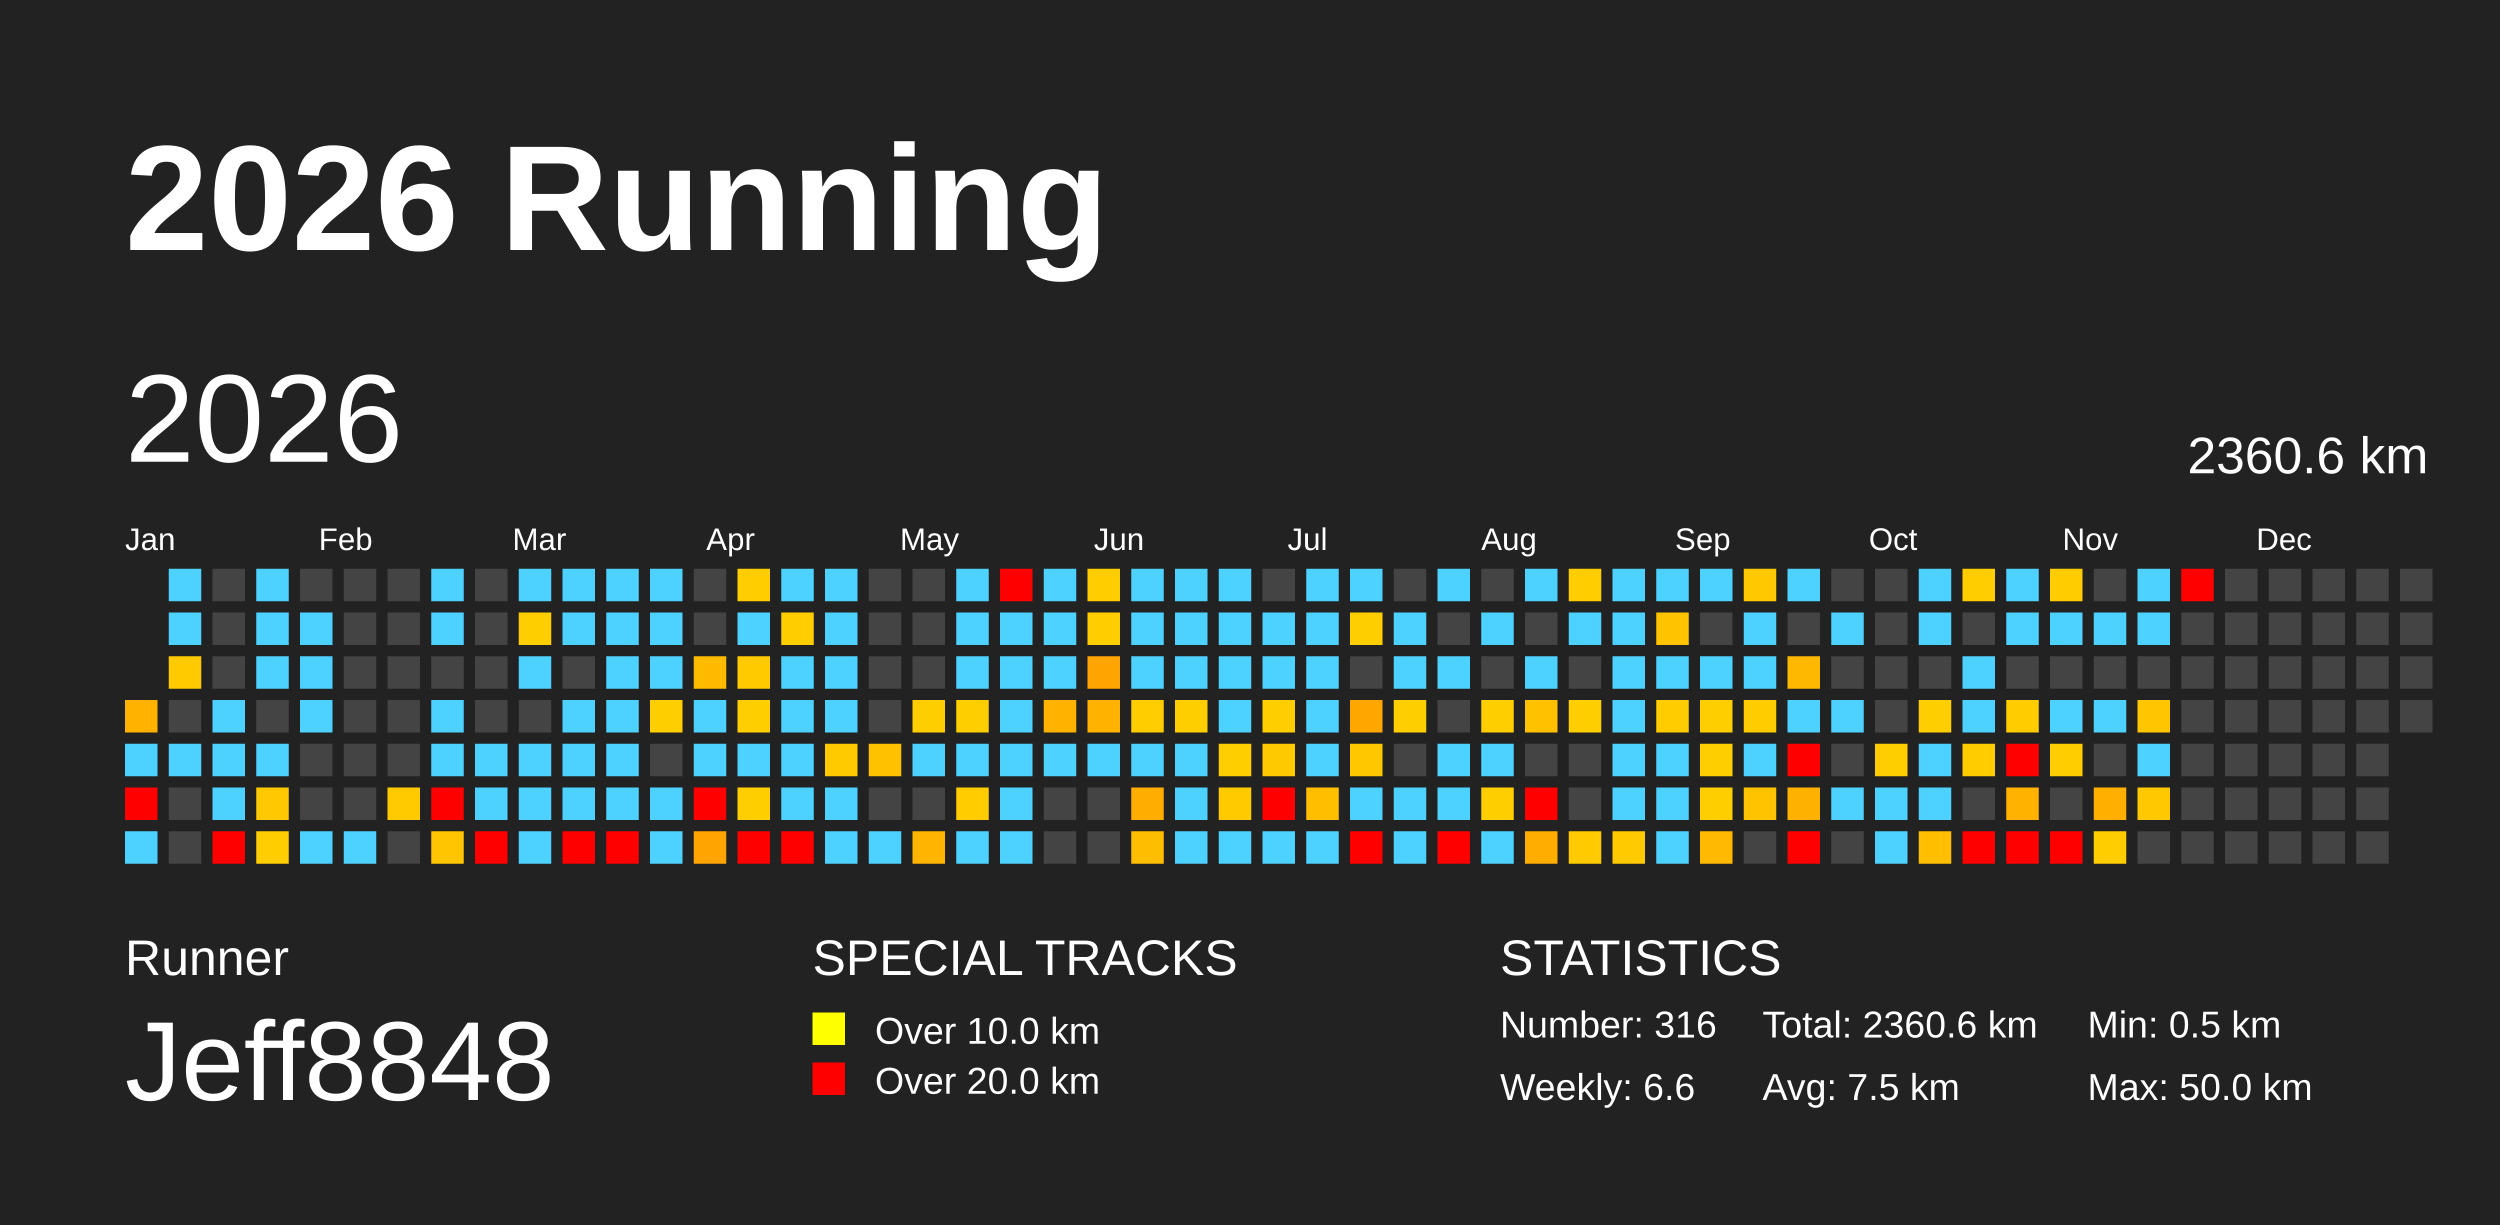
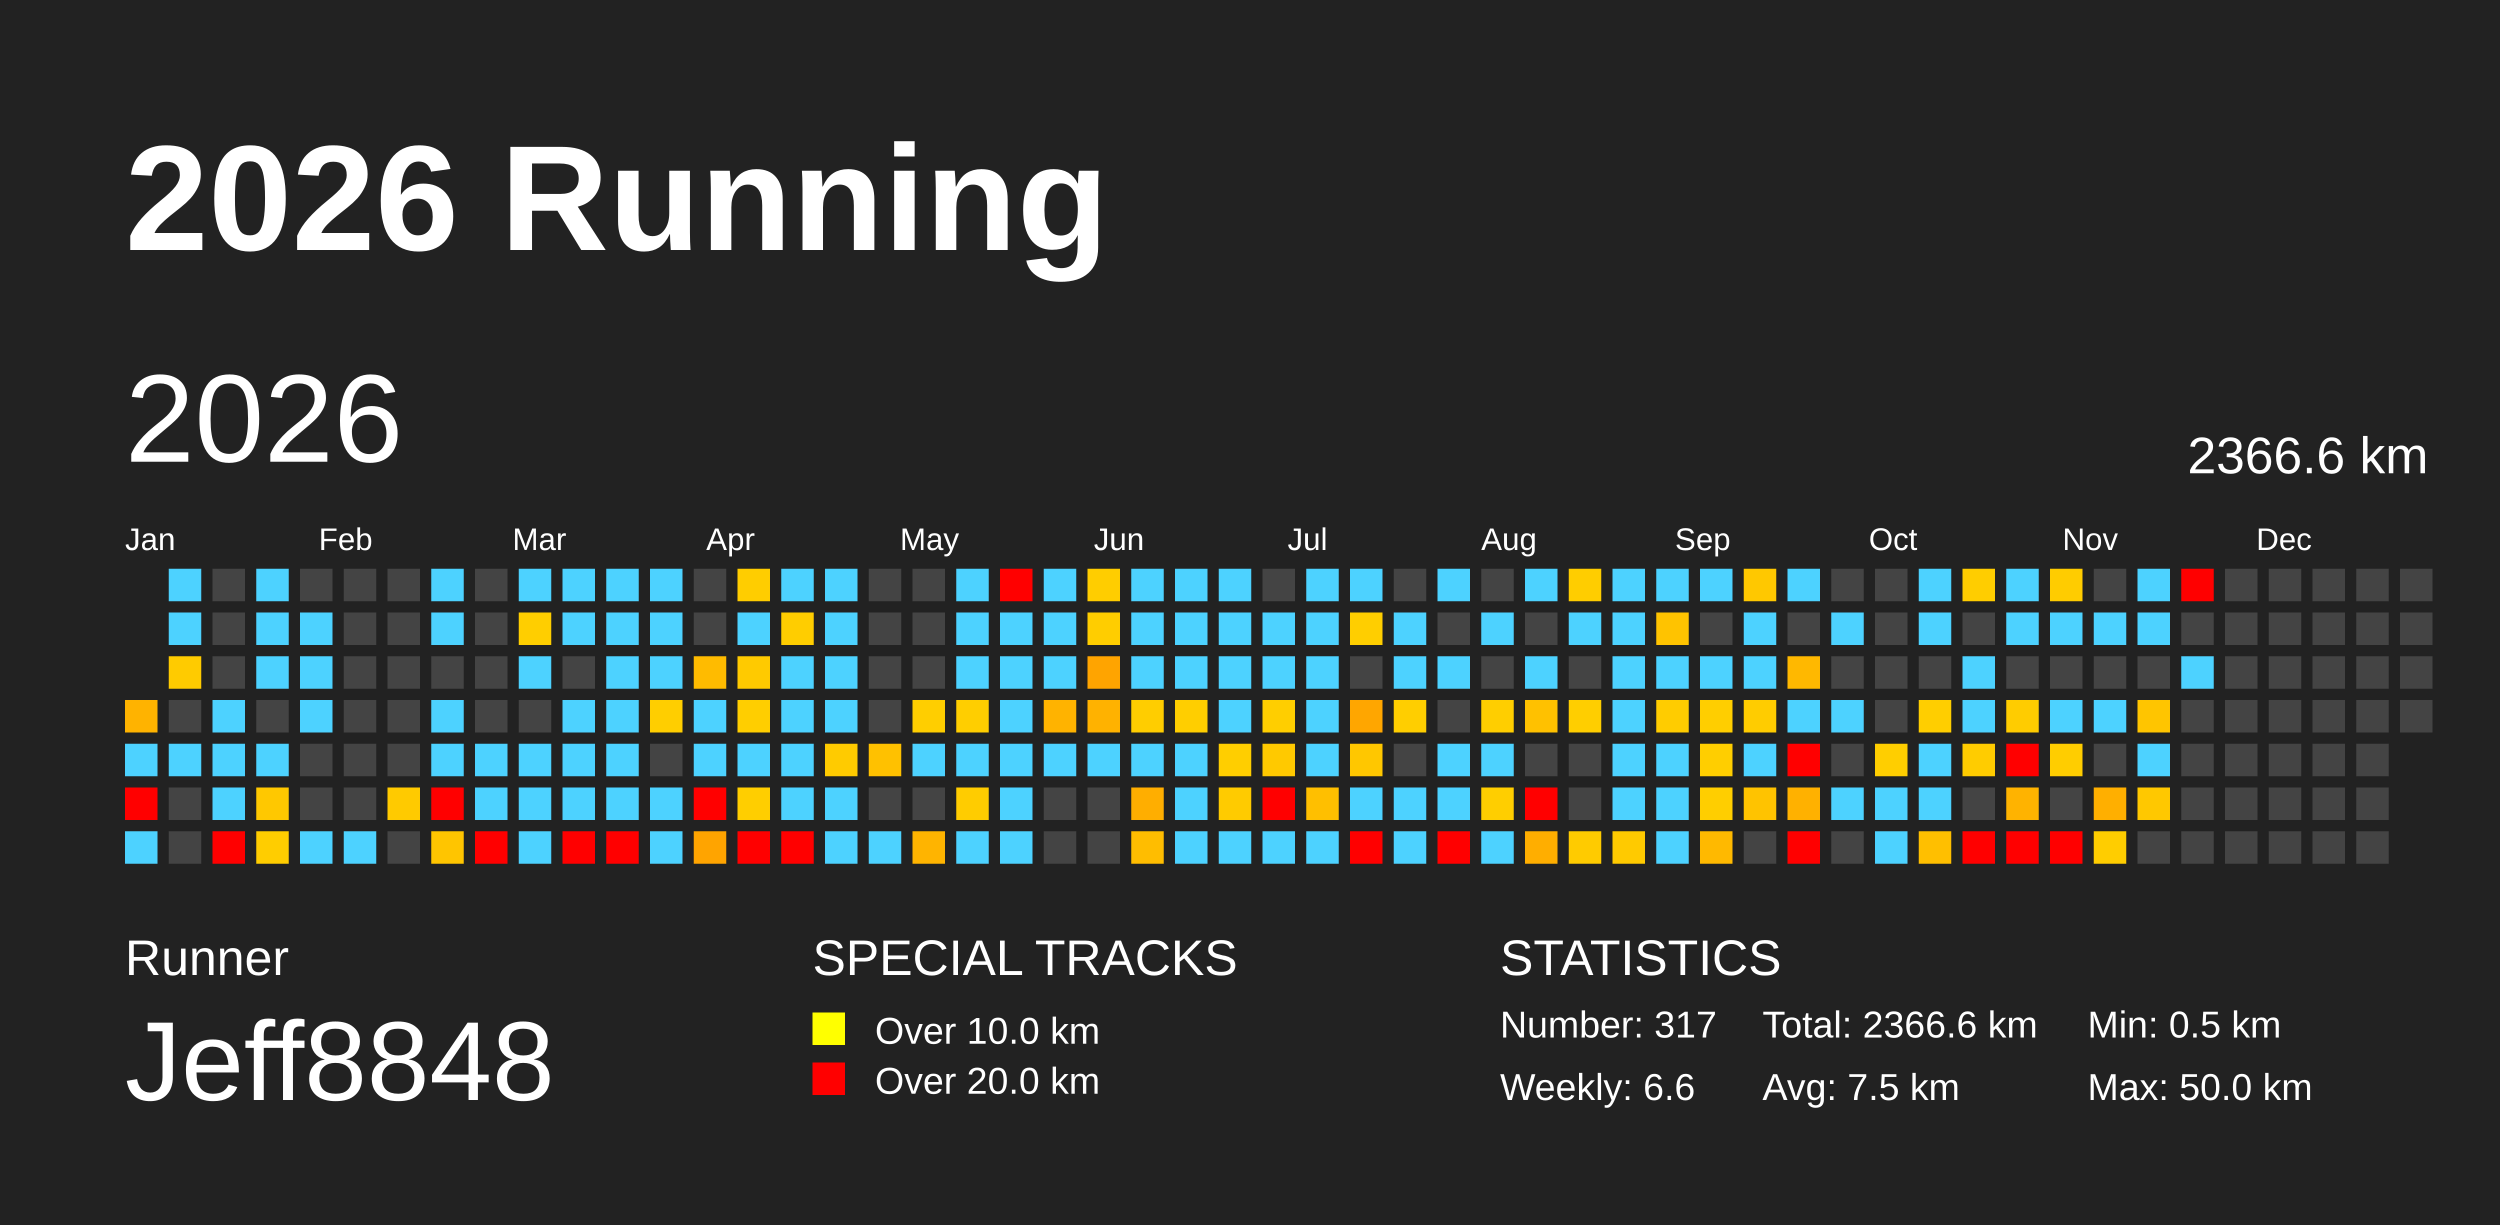
<svg xmlns="http://www.w3.org/2000/svg" baseProfile="full" height="98mm" version="1.1" viewBox="0,0,200,98" width="200mm">
  <defs />
  <rect fill="#222222" height="98" width="200" x="0" y="0" />
  <text fill="#FFFFFF" style="font-size:12px; font-family:Arial; font-weight:bold;" x="10" y="20">2026 Running</text>
  <text fill="#FFFFFF" style="font-size:4px; font-family:Arial" x="10" y="78">Runner</text>
  <text fill="#FFFFFF" style="font-size:9px; font-family:Arial" x="10" y="88">Jeff8848</text>
  <text fill="#FFFFFF" style="font-size:4px; font-family:Arial" x="65" y="78">SPECIAL TRACKS</text>
  <rect fill="yellow" height="2.6" width="2.6" x="65" y="81" />
  <text fill="#FFFFFF" style="font-size:3px; font-family:Arial" x="70" y="83.5">Over 10.0 km</text>
  <rect fill="red" height="2.6" width="2.6" x="65" y="85" />
  <text fill="#FFFFFF" style="font-size:3px; font-family:Arial" x="70" y="87.5">Over 20.0 km</text>
  <text fill="#FFFFFF" style="font-size:4px; font-family:Arial" x="120" y="78">STATISTICS</text>
-   <text fill="#FFFFFF" style="font-size:3px; font-family:Arial" x="120" y="83">Number: 316</text>
+   <text fill="#FFFFFF" style="font-size:3px; font-family:Arial" x="120" y="83">Number: 317</text>
  <text fill="#FFFFFF" style="font-size:3px; font-family:Arial" x="120" y="88">Weekly: 6.6</text>
-   <text fill="#FFFFFF" style="font-size:3px; font-family:Arial" x="141" y="83">Total: 2360.6 km</text>
+   <text fill="#FFFFFF" style="font-size:3px; font-family:Arial" x="141" y="83">Total: 2366.6 km</text>
  <text fill="#FFFFFF" style="font-size:3px; font-family:Arial" x="141" y="88">Avg: 7.5 km</text>
  <text fill="#FFFFFF" style="font-size:3px; font-family:Arial" x="167" y="83">Min: 0.5 km</text>
  <text fill="#FFFFFF" style="font-size:3px; font-family:Arial" x="167" y="88">Max: 50.0 km</text>
  <text dominant-baseline="hanging" fill="#FFFFFF" style="font-size:10.0px; font-family:Arial;" x="10" y="30">2026</text>
-   <text dominant-baseline="hanging" fill="#FFFFFF" style="font-size:4.125px; font-family:Arial;" x="175" y="35">2360.6 km</text>
+   <text dominant-baseline="hanging" fill="#FFFFFF" style="font-size:4.125px; font-family:Arial;" x="175" y="35">2366.6 km</text>
  <text fill="#FFFFFF" style="font-size:2.5px; font-family:Arial" x="10.0" y="44">Jan</text>
  <text fill="#FFFFFF" style="font-size:2.5px; font-family:Arial" x="25.5" y="44">Feb</text>
  <text fill="#FFFFFF" style="font-size:2.5px; font-family:Arial" x="41.0" y="44">Mar</text>
  <text fill="#FFFFFF" style="font-size:2.5px; font-family:Arial" x="56.5" y="44">Apr</text>
  <text fill="#FFFFFF" style="font-size:2.5px; font-family:Arial" x="72.0" y="44">May</text>
  <text fill="#FFFFFF" style="font-size:2.5px; font-family:Arial" x="87.5" y="44">Jun</text>
  <text fill="#FFFFFF" style="font-size:2.5px; font-family:Arial" x="103.0" y="44">Jul</text>
  <text fill="#FFFFFF" style="font-size:2.5px; font-family:Arial" x="118.5" y="44">Aug</text>
  <text fill="#FFFFFF" style="font-size:2.5px; font-family:Arial" x="134.0" y="44">Sep</text>
  <text fill="#FFFFFF" style="font-size:2.5px; font-family:Arial" x="149.5" y="44">Oct</text>
  <text fill="#FFFFFF" style="font-size:2.5px; font-family:Arial" x="165.0" y="44">Nov</text>
  <text fill="#FFFFFF" style="font-size:2.5px; font-family:Arial" x="180.5" y="44">Dec</text>
  <rect fill="#ffb300" height="2.6" width="2.6" x="10.0" y="56.0" />
  <rect fill="#4dd2ff" height="2.6" width="2.6" x="10.0" y="59.5" />
  <rect fill="red" height="2.6" width="2.6" x="10.0" y="63.0" />
  <rect fill="#4dd2ff" height="2.6" width="2.6" x="10.0" y="66.5" />
  <rect fill="#4dd2ff" height="2.6" width="2.6" x="13.5" y="45.5" />
  <rect fill="#4dd2ff" height="2.6" width="2.6" x="13.5" y="49.0" />
  <rect fill="#ffcb00" height="2.6" width="2.6" x="13.5" y="52.5" />
  <rect fill="#444444" height="2.6" width="2.6" x="13.5" y="56.0" />
  <rect fill="#4dd2ff" height="2.6" width="2.6" x="13.5" y="59.5" />
  <rect fill="#444444" height="2.6" width="2.6" x="13.5" y="63.0" />
  <rect fill="#444444" height="2.6" width="2.6" x="13.5" y="66.5" />
  <rect fill="#444444" height="2.6" width="2.6" x="17.0" y="45.5" />
  <rect fill="#444444" height="2.6" width="2.6" x="17.0" y="49.0" />
  <rect fill="#444444" height="2.6" width="2.6" x="17.0" y="52.5" />
  <rect fill="#4dd2ff" height="2.6" width="2.6" x="17.0" y="56.0" />
  <rect fill="#4dd2ff" height="2.6" width="2.6" x="17.0" y="59.5" />
  <rect fill="#4dd2ff" height="2.6" width="2.6" x="17.0" y="63.0" />
  <rect fill="red" height="2.6" width="2.6" x="17.0" y="66.5" />
  <rect fill="#4dd2ff" height="2.6" width="2.6" x="20.5" y="45.5" />
  <rect fill="#4dd2ff" height="2.6" width="2.6" x="20.5" y="49.0" />
  <rect fill="#4dd2ff" height="2.6" width="2.6" x="20.5" y="52.5" />
  <rect fill="#444444" height="2.6" width="2.6" x="20.5" y="56.0" />
  <rect fill="#4dd2ff" height="2.6" width="2.6" x="20.5" y="59.5" />
  <rect fill="#ffc800" height="2.6" width="2.6" x="20.5" y="63.0" />
  <rect fill="#ffcd00" height="2.6" width="2.6" x="20.5" y="66.5" />
  <rect fill="#444444" height="2.6" width="2.6" x="24.0" y="45.5" />
  <rect fill="#4dd2ff" height="2.6" width="2.6" x="24.0" y="49.0" />
  <rect fill="#4dd2ff" height="2.6" width="2.6" x="24.0" y="52.5" />
  <rect fill="#4dd2ff" height="2.6" width="2.6" x="24.0" y="56.0" />
  <rect fill="#444444" height="2.6" width="2.6" x="24.0" y="59.5" />
  <rect fill="#444444" height="2.6" width="2.6" x="24.0" y="63.0" />
  <rect fill="#4dd2ff" height="2.6" width="2.6" x="24.0" y="66.5" />
  <rect fill="#444444" height="2.6" width="2.6" x="27.5" y="45.5" />
  <rect fill="#444444" height="2.6" width="2.6" x="27.5" y="49.0" />
  <rect fill="#444444" height="2.6" width="2.6" x="27.5" y="52.5" />
  <rect fill="#444444" height="2.6" width="2.6" x="27.5" y="56.0" />
  <rect fill="#444444" height="2.6" width="2.6" x="27.5" y="59.5" />
  <rect fill="#444444" height="2.6" width="2.6" x="27.5" y="63.0" />
  <rect fill="#4dd2ff" height="2.6" width="2.6" x="27.5" y="66.5" />
  <rect fill="#444444" height="2.6" width="2.6" x="31.0" y="45.5" />
  <rect fill="#444444" height="2.6" width="2.6" x="31.0" y="49.0" />
  <rect fill="#444444" height="2.6" width="2.6" x="31.0" y="52.5" />
  <rect fill="#444444" height="2.6" width="2.6" x="31.0" y="56.0" />
  <rect fill="#444444" height="2.6" width="2.6" x="31.0" y="59.5" />
  <rect fill="#ffca00" height="2.6" width="2.6" x="31.0" y="63.0" />
  <rect fill="#444444" height="2.6" width="2.6" x="31.0" y="66.5" />
  <rect fill="#4dd2ff" height="2.6" width="2.6" x="34.5" y="45.5" />
  <rect fill="#4dd2ff" height="2.6" width="2.6" x="34.5" y="49.0" />
  <rect fill="#444444" height="2.6" width="2.6" x="34.5" y="52.5" />
  <rect fill="#4dd2ff" height="2.6" width="2.6" x="34.5" y="56.0" />
  <rect fill="#4dd2ff" height="2.6" width="2.6" x="34.5" y="59.5" />
  <rect fill="red" height="2.6" width="2.6" x="34.5" y="63.0" />
  <rect fill="#ffc500" height="2.6" width="2.6" x="34.5" y="66.5" />
  <rect fill="#444444" height="2.6" width="2.6" x="38.0" y="45.5" />
  <rect fill="#444444" height="2.6" width="2.6" x="38.0" y="49.0" />
  <rect fill="#444444" height="2.6" width="2.6" x="38.0" y="52.5" />
  <rect fill="#444444" height="2.6" width="2.6" x="38.0" y="56.0" />
  <rect fill="#4dd2ff" height="2.6" width="2.6" x="38.0" y="59.5" />
  <rect fill="#4dd2ff" height="2.6" width="2.6" x="38.0" y="63.0" />
  <rect fill="red" height="2.6" width="2.6" x="38.0" y="66.5" />
  <rect fill="#4dd2ff" height="2.6" width="2.6" x="41.5" y="45.5" />
  <rect fill="#ffce00" height="2.6" width="2.6" x="41.5" y="49.0" />
  <rect fill="#4dd2ff" height="2.6" width="2.6" x="41.5" y="52.5" />
  <rect fill="#444444" height="2.6" width="2.6" x="41.5" y="56.0" />
  <rect fill="#4dd2ff" height="2.6" width="2.6" x="41.5" y="59.5" />
  <rect fill="#4dd2ff" height="2.6" width="2.6" x="41.5" y="63.0" />
  <rect fill="#4dd2ff" height="2.6" width="2.6" x="41.5" y="66.5" />
  <rect fill="#4dd2ff" height="2.6" width="2.6" x="45.0" y="45.5" />
  <rect fill="#4dd2ff" height="2.6" width="2.6" x="45.0" y="49.0" />
  <rect fill="#444444" height="2.6" width="2.6" x="45.0" y="52.5" />
  <rect fill="#4dd2ff" height="2.6" width="2.6" x="45.0" y="56.0" />
  <rect fill="#4dd2ff" height="2.6" width="2.6" x="45.0" y="59.5" />
  <rect fill="#4dd2ff" height="2.6" width="2.6" x="45.0" y="63.0" />
  <rect fill="red" height="2.6" width="2.6" x="45.0" y="66.5" />
  <rect fill="#4dd2ff" height="2.6" width="2.6" x="48.5" y="45.5" />
  <rect fill="#4dd2ff" height="2.6" width="2.6" x="48.5" y="49.0" />
  <rect fill="#4dd2ff" height="2.6" width="2.6" x="48.5" y="52.5" />
  <rect fill="#4dd2ff" height="2.6" width="2.6" x="48.5" y="56.0" />
  <rect fill="#4dd2ff" height="2.6" width="2.6" x="48.5" y="59.5" />
  <rect fill="#4dd2ff" height="2.6" width="2.6" x="48.5" y="63.0" />
  <rect fill="red" height="2.6" width="2.6" x="48.5" y="66.5" />
  <rect fill="#4dd2ff" height="2.6" width="2.6" x="52.0" y="45.5" />
  <rect fill="#4dd2ff" height="2.6" width="2.6" x="52.0" y="49.0" />
  <rect fill="#4dd2ff" height="2.6" width="2.6" x="52.0" y="52.5" />
  <rect fill="#ffce00" height="2.6" width="2.6" x="52.0" y="56.0" />
  <rect fill="#444444" height="2.6" width="2.6" x="52.0" y="59.5" />
  <rect fill="#4dd2ff" height="2.6" width="2.6" x="52.0" y="63.0" />
  <rect fill="#4dd2ff" height="2.6" width="2.6" x="52.0" y="66.5" />
  <rect fill="#444444" height="2.6" width="2.6" x="55.5" y="45.5" />
  <rect fill="#444444" height="2.6" width="2.6" x="55.5" y="49.0" />
  <rect fill="#ffbb00" height="2.6" width="2.6" x="55.5" y="52.5" />
  <rect fill="#4dd2ff" height="2.6" width="2.6" x="55.5" y="56.0" />
  <rect fill="#4dd2ff" height="2.6" width="2.6" x="55.5" y="59.5" />
  <rect fill="red" height="2.6" width="2.6" x="55.5" y="63.0" />
  <rect fill="#ffa400" height="2.6" width="2.6" x="55.5" y="66.5" />
  <rect fill="#ffcd00" height="2.6" width="2.6" x="59.0" y="45.5" />
  <rect fill="#4dd2ff" height="2.6" width="2.6" x="59.0" y="49.0" />
  <rect fill="#ffca00" height="2.6" width="2.6" x="59.0" y="52.5" />
  <rect fill="#ffce00" height="2.6" width="2.6" x="59.0" y="56.0" />
  <rect fill="#4dd2ff" height="2.6" width="2.6" x="59.0" y="59.5" />
  <rect fill="#ffce00" height="2.6" width="2.6" x="59.0" y="63.0" />
  <rect fill="red" height="2.6" width="2.6" x="59.0" y="66.5" />
  <rect fill="#4dd2ff" height="2.6" width="2.6" x="62.5" y="45.5" />
  <rect fill="#ffcd00" height="2.6" width="2.6" x="62.5" y="49.0" />
  <rect fill="#4dd2ff" height="2.6" width="2.6" x="62.5" y="52.5" />
  <rect fill="#4dd2ff" height="2.6" width="2.6" x="62.5" y="56.0" />
  <rect fill="#4dd2ff" height="2.6" width="2.6" x="62.5" y="59.5" />
  <rect fill="#4dd2ff" height="2.6" width="2.6" x="62.5" y="63.0" />
  <rect fill="red" height="2.6" width="2.6" x="62.5" y="66.5" />
  <rect fill="#4dd2ff" height="2.6" width="2.6" x="66.0" y="45.5" />
  <rect fill="#4dd2ff" height="2.6" width="2.6" x="66.0" y="49.0" />
  <rect fill="#4dd2ff" height="2.6" width="2.6" x="66.0" y="52.5" />
  <rect fill="#4dd2ff" height="2.6" width="2.6" x="66.0" y="56.0" />
  <rect fill="#ffcb00" height="2.6" width="2.6" x="66.0" y="59.5" />
  <rect fill="#4dd2ff" height="2.6" width="2.6" x="66.0" y="63.0" />
  <rect fill="#4dd2ff" height="2.6" width="2.6" x="66.0" y="66.5" />
  <rect fill="#444444" height="2.6" width="2.6" x="69.5" y="45.5" />
  <rect fill="#444444" height="2.6" width="2.6" x="69.5" y="49.0" />
  <rect fill="#444444" height="2.6" width="2.6" x="69.5" y="52.5" />
  <rect fill="#444444" height="2.6" width="2.6" x="69.5" y="56.0" />
  <rect fill="#ffc100" height="2.6" width="2.6" x="69.5" y="59.5" />
  <rect fill="#444444" height="2.6" width="2.6" x="69.5" y="63.0" />
  <rect fill="#4dd2ff" height="2.6" width="2.6" x="69.5" y="66.5" />
  <rect fill="#444444" height="2.6" width="2.6" x="73.0" y="45.5" />
  <rect fill="#444444" height="2.6" width="2.6" x="73.0" y="49.0" />
  <rect fill="#444444" height="2.6" width="2.6" x="73.0" y="52.5" />
  <rect fill="#ffce00" height="2.6" width="2.6" x="73.0" y="56.0" />
  <rect fill="#4dd2ff" height="2.6" width="2.6" x="73.0" y="59.5" />
  <rect fill="#444444" height="2.6" width="2.6" x="73.0" y="63.0" />
  <rect fill="#ffb400" height="2.6" width="2.6" x="73.0" y="66.5" />
  <rect fill="#4dd2ff" height="2.6" width="2.6" x="76.5" y="45.5" />
  <rect fill="#4dd2ff" height="2.6" width="2.6" x="76.5" y="49.0" />
  <rect fill="#4dd2ff" height="2.6" width="2.6" x="76.5" y="52.5" />
  <rect fill="#ffce00" height="2.6" width="2.6" x="76.5" y="56.0" />
  <rect fill="#4dd2ff" height="2.6" width="2.6" x="76.5" y="59.5" />
  <rect fill="#ffcc00" height="2.6" width="2.6" x="76.5" y="63.0" />
  <rect fill="#4dd2ff" height="2.6" width="2.6" x="76.5" y="66.5" />
  <rect fill="red" height="2.6" width="2.6" x="80.0" y="45.5" />
  <rect fill="#4dd2ff" height="2.6" width="2.6" x="80.0" y="49.0" />
  <rect fill="#4dd2ff" height="2.6" width="2.6" x="80.0" y="52.5" />
  <rect fill="#4dd2ff" height="2.6" width="2.6" x="80.0" y="56.0" />
  <rect fill="#4dd2ff" height="2.6" width="2.6" x="80.0" y="59.5" />
  <rect fill="#4dd2ff" height="2.6" width="2.6" x="80.0" y="63.0" />
  <rect fill="#4dd2ff" height="2.6" width="2.6" x="80.0" y="66.5" />
  <rect fill="#4dd2ff" height="2.6" width="2.6" x="83.5" y="45.5" />
  <rect fill="#4dd2ff" height="2.6" width="2.6" x="83.5" y="49.0" />
  <rect fill="#4dd2ff" height="2.6" width="2.6" x="83.5" y="52.5" />
  <rect fill="#ffb300" height="2.6" width="2.6" x="83.5" y="56.0" />
  <rect fill="#4dd2ff" height="2.6" width="2.6" x="83.5" y="59.5" />
  <rect fill="#444444" height="2.6" width="2.6" x="83.5" y="63.0" />
  <rect fill="#444444" height="2.6" width="2.6" x="83.5" y="66.5" />
  <rect fill="#ffcd00" height="2.6" width="2.6" x="87.0" y="45.5" />
  <rect fill="#ffcd00" height="2.6" width="2.6" x="87.0" y="49.0" />
  <rect fill="#ffa400" height="2.6" width="2.6" x="87.0" y="52.5" />
  <rect fill="#ffb200" height="2.6" width="2.6" x="87.0" y="56.0" />
  <rect fill="#4dd2ff" height="2.6" width="2.6" x="87.0" y="59.5" />
  <rect fill="#444444" height="2.6" width="2.6" x="87.0" y="63.0" />
  <rect fill="#444444" height="2.6" width="2.6" x="87.0" y="66.5" />
  <rect fill="#4dd2ff" height="2.6" width="2.6" x="90.5" y="45.5" />
  <rect fill="#4dd2ff" height="2.6" width="2.6" x="90.5" y="49.0" />
  <rect fill="#4dd2ff" height="2.6" width="2.6" x="90.5" y="52.5" />
  <rect fill="#ffcd00" height="2.6" width="2.6" x="90.5" y="56.0" />
  <rect fill="#4dd2ff" height="2.6" width="2.6" x="90.5" y="59.5" />
  <rect fill="#ffae00" height="2.6" width="2.6" x="90.5" y="63.0" />
  <rect fill="#ffbd00" height="2.6" width="2.6" x="90.5" y="66.5" />
  <rect fill="#4dd2ff" height="2.6" width="2.6" x="94.0" y="45.5" />
  <rect fill="#4dd2ff" height="2.6" width="2.6" x="94.0" y="49.0" />
  <rect fill="#4dd2ff" height="2.6" width="2.6" x="94.0" y="52.5" />
  <rect fill="#ffce00" height="2.6" width="2.6" x="94.0" y="56.0" />
  <rect fill="#4dd2ff" height="2.6" width="2.6" x="94.0" y="59.5" />
  <rect fill="#4dd2ff" height="2.6" width="2.6" x="94.0" y="63.0" />
  <rect fill="#4dd2ff" height="2.6" width="2.6" x="94.0" y="66.5" />
  <rect fill="#4dd2ff" height="2.6" width="2.6" x="97.5" y="45.5" />
  <rect fill="#4dd2ff" height="2.6" width="2.6" x="97.5" y="49.0" />
  <rect fill="#4dd2ff" height="2.6" width="2.6" x="97.5" y="52.5" />
  <rect fill="#4dd2ff" height="2.6" width="2.6" x="97.5" y="56.0" />
  <rect fill="#ffce00" height="2.6" width="2.6" x="97.5" y="59.5" />
  <rect fill="#ffcb00" height="2.6" width="2.6" x="97.5" y="63.0" />
  <rect fill="#4dd2ff" height="2.6" width="2.6" x="97.5" y="66.5" />
  <rect fill="#444444" height="2.6" width="2.6" x="101.0" y="45.5" />
  <rect fill="#4dd2ff" height="2.6" width="2.6" x="101.0" y="49.0" />
  <rect fill="#4dd2ff" height="2.6" width="2.6" x="101.0" y="52.5" />
  <rect fill="#ffce00" height="2.6" width="2.6" x="101.0" y="56.0" />
  <rect fill="#ffc900" height="2.6" width="2.6" x="101.0" y="59.5" />
  <rect fill="red" height="2.6" width="2.6" x="101.0" y="63.0" />
  <rect fill="#4dd2ff" height="2.6" width="2.6" x="101.0" y="66.5" />
  <rect fill="#4dd2ff" height="2.6" width="2.6" x="104.5" y="45.5" />
  <rect fill="#4dd2ff" height="2.6" width="2.6" x="104.5" y="49.0" />
  <rect fill="#4dd2ff" height="2.6" width="2.6" x="104.5" y="52.5" />
  <rect fill="#4dd2ff" height="2.6" width="2.6" x="104.5" y="56.0" />
  <rect fill="#4dd2ff" height="2.6" width="2.6" x="104.5" y="59.5" />
  <rect fill="#ffbf00" height="2.6" width="2.6" x="104.5" y="63.0" />
  <rect fill="#4dd2ff" height="2.6" width="2.6" x="104.5" y="66.5" />
  <rect fill="#4dd2ff" height="2.6" width="2.6" x="108.0" y="45.5" />
  <rect fill="#ffce00" height="2.6" width="2.6" x="108.0" y="49.0" />
  <rect fill="#444444" height="2.6" width="2.6" x="108.0" y="52.5" />
  <rect fill="#ffa600" height="2.6" width="2.6" x="108.0" y="56.0" />
  <rect fill="#ffc700" height="2.6" width="2.6" x="108.0" y="59.5" />
  <rect fill="#4dd2ff" height="2.6" width="2.6" x="108.0" y="63.0" />
  <rect fill="red" height="2.6" width="2.6" x="108.0" y="66.5" />
  <rect fill="#444444" height="2.6" width="2.6" x="111.5" y="45.5" />
  <rect fill="#4dd2ff" height="2.6" width="2.6" x="111.5" y="49.0" />
  <rect fill="#4dd2ff" height="2.6" width="2.6" x="111.5" y="52.5" />
  <rect fill="#ffce00" height="2.6" width="2.6" x="111.5" y="56.0" />
  <rect fill="#444444" height="2.6" width="2.6" x="111.5" y="59.5" />
  <rect fill="#4dd2ff" height="2.6" width="2.6" x="111.5" y="63.0" />
  <rect fill="#4dd2ff" height="2.6" width="2.6" x="111.5" y="66.5" />
  <rect fill="#4dd2ff" height="2.6" width="2.6" x="115.0" y="45.5" />
  <rect fill="#444444" height="2.6" width="2.6" x="115.0" y="49.0" />
  <rect fill="#4dd2ff" height="2.6" width="2.6" x="115.0" y="52.5" />
  <rect fill="#444444" height="2.6" width="2.6" x="115.0" y="56.0" />
  <rect fill="#4dd2ff" height="2.6" width="2.6" x="115.0" y="59.5" />
  <rect fill="#4dd2ff" height="2.6" width="2.6" x="115.0" y="63.0" />
  <rect fill="red" height="2.6" width="2.6" x="115.0" y="66.5" />
  <rect fill="#444444" height="2.6" width="2.6" x="118.5" y="45.5" />
  <rect fill="#4dd2ff" height="2.6" width="2.6" x="118.5" y="49.0" />
  <rect fill="#444444" height="2.6" width="2.6" x="118.5" y="52.5" />
  <rect fill="#ffce00" height="2.6" width="2.6" x="118.5" y="56.0" />
  <rect fill="#4dd2ff" height="2.6" width="2.6" x="118.5" y="59.5" />
  <rect fill="#ffce00" height="2.6" width="2.6" x="118.5" y="63.0" />
  <rect fill="#4dd2ff" height="2.6" width="2.6" x="118.5" y="66.5" />
  <rect fill="#4dd2ff" height="2.6" width="2.6" x="122.0" y="45.5" />
  <rect fill="#444444" height="2.6" width="2.6" x="122.0" y="49.0" />
  <rect fill="#4dd2ff" height="2.6" width="2.6" x="122.0" y="52.5" />
  <rect fill="#ffc100" height="2.6" width="2.6" x="122.0" y="56.0" />
  <rect fill="#444444" height="2.6" width="2.6" x="122.0" y="59.5" />
  <rect fill="red" height="2.6" width="2.6" x="122.0" y="63.0" />
  <rect fill="#ffae00" height="2.6" width="2.6" x="122.0" y="66.5" />
  <rect fill="#ffcd00" height="2.6" width="2.6" x="125.5" y="45.5" />
  <rect fill="#4dd2ff" height="2.6" width="2.6" x="125.5" y="49.0" />
  <rect fill="#444444" height="2.6" width="2.6" x="125.5" y="52.5" />
  <rect fill="#ffce00" height="2.6" width="2.6" x="125.5" y="56.0" />
  <rect fill="#444444" height="2.6" width="2.6" x="125.5" y="59.5" />
  <rect fill="#444444" height="2.6" width="2.6" x="125.5" y="63.0" />
  <rect fill="#ffcb00" height="2.6" width="2.6" x="125.5" y="66.5" />
  <rect fill="#4dd2ff" height="2.6" width="2.6" x="129.0" y="45.5" />
  <rect fill="#4dd2ff" height="2.6" width="2.6" x="129.0" y="49.0" />
  <rect fill="#4dd2ff" height="2.6" width="2.6" x="129.0" y="52.5" />
  <rect fill="#4dd2ff" height="2.6" width="2.6" x="129.0" y="56.0" />
  <rect fill="#4dd2ff" height="2.6" width="2.6" x="129.0" y="59.5" />
  <rect fill="#4dd2ff" height="2.6" width="2.6" x="129.0" y="63.0" />
  <rect fill="#ffca00" height="2.6" width="2.6" x="129.0" y="66.5" />
  <rect fill="#4dd2ff" height="2.6" width="2.6" x="132.5" y="45.5" />
  <rect fill="#ffc300" height="2.6" width="2.6" x="132.5" y="49.0" />
  <rect fill="#4dd2ff" height="2.6" width="2.6" x="132.5" y="52.5" />
  <rect fill="#ffcc00" height="2.6" width="2.6" x="132.5" y="56.0" />
  <rect fill="#4dd2ff" height="2.6" width="2.6" x="132.5" y="59.5" />
  <rect fill="#4dd2ff" height="2.6" width="2.6" x="132.5" y="63.0" />
  <rect fill="#4dd2ff" height="2.6" width="2.6" x="132.5" y="66.5" />
  <rect fill="#4dd2ff" height="2.6" width="2.6" x="136.0" y="45.5" />
  <rect fill="#444444" height="2.6" width="2.6" x="136.0" y="49.0" />
  <rect fill="#4dd2ff" height="2.6" width="2.6" x="136.0" y="52.5" />
  <rect fill="#ffce00" height="2.6" width="2.6" x="136.0" y="56.0" />
  <rect fill="#ffce00" height="2.6" width="2.6" x="136.0" y="59.5" />
  <rect fill="#ffce00" height="2.6" width="2.6" x="136.0" y="63.0" />
  <rect fill="#ffb900" height="2.6" width="2.6" x="136.0" y="66.5" />
  <rect fill="#ffc800" height="2.6" width="2.6" x="139.5" y="45.5" />
  <rect fill="#4dd2ff" height="2.6" width="2.6" x="139.5" y="49.0" />
  <rect fill="#4dd2ff" height="2.6" width="2.6" x="139.5" y="52.5" />
  <rect fill="#ffcc00" height="2.6" width="2.6" x="139.5" y="56.0" />
  <rect fill="#4dd2ff" height="2.6" width="2.6" x="139.5" y="59.5" />
  <rect fill="#ffc300" height="2.6" width="2.6" x="139.5" y="63.0" />
  <rect fill="#444444" height="2.6" width="2.6" x="139.5" y="66.5" />
  <rect fill="#4dd2ff" height="2.6" width="2.6" x="143.0" y="45.5" />
  <rect fill="#444444" height="2.6" width="2.6" x="143.0" y="49.0" />
  <rect fill="#ffb800" height="2.6" width="2.6" x="143.0" y="52.5" />
  <rect fill="#4dd2ff" height="2.6" width="2.6" x="143.0" y="56.0" />
  <rect fill="red" height="2.6" width="2.6" x="143.0" y="59.5" />
  <rect fill="#ffb100" height="2.6" width="2.6" x="143.0" y="63.0" />
  <rect fill="red" height="2.6" width="2.6" x="143.0" y="66.5" />
  <rect fill="#444444" height="2.6" width="2.6" x="146.5" y="45.5" />
  <rect fill="#4dd2ff" height="2.6" width="2.6" x="146.5" y="49.0" />
  <rect fill="#444444" height="2.6" width="2.6" x="146.5" y="52.5" />
  <rect fill="#4dd2ff" height="2.6" width="2.6" x="146.5" y="56.0" />
  <rect fill="#444444" height="2.6" width="2.6" x="146.5" y="59.5" />
  <rect fill="#4dd2ff" height="2.6" width="2.6" x="146.5" y="63.0" />
  <rect fill="#444444" height="2.6" width="2.6" x="146.5" y="66.5" />
  <rect fill="#444444" height="2.6" width="2.6" x="150.0" y="45.5" />
  <rect fill="#444444" height="2.6" width="2.6" x="150.0" y="49.0" />
  <rect fill="#444444" height="2.6" width="2.6" x="150.0" y="52.5" />
  <rect fill="#444444" height="2.6" width="2.6" x="150.0" y="56.0" />
  <rect fill="#ffce00" height="2.6" width="2.6" x="150.0" y="59.5" />
  <rect fill="#4dd2ff" height="2.6" width="2.6" x="150.0" y="63.0" />
  <rect fill="#4dd2ff" height="2.6" width="2.6" x="150.0" y="66.5" />
  <rect fill="#4dd2ff" height="2.6" width="2.6" x="153.5" y="45.5" />
  <rect fill="#4dd2ff" height="2.6" width="2.6" x="153.5" y="49.0" />
  <rect fill="#444444" height="2.6" width="2.6" x="153.5" y="52.5" />
  <rect fill="#ffce00" height="2.6" width="2.6" x="153.5" y="56.0" />
  <rect fill="#4dd2ff" height="2.6" width="2.6" x="153.5" y="59.5" />
  <rect fill="#4dd2ff" height="2.6" width="2.6" x="153.5" y="63.0" />
  <rect fill="#ffbf00" height="2.6" width="2.6" x="153.5" y="66.5" />
  <rect fill="#ffcd00" height="2.6" width="2.6" x="157.0" y="45.5" />
  <rect fill="#444444" height="2.6" width="2.6" x="157.0" y="49.0" />
  <rect fill="#4dd2ff" height="2.6" width="2.6" x="157.0" y="52.5" />
  <rect fill="#4dd2ff" height="2.6" width="2.6" x="157.0" y="56.0" />
  <rect fill="#ffcc00" height="2.6" width="2.6" x="157.0" y="59.5" />
  <rect fill="#444444" height="2.6" width="2.6" x="157.0" y="63.0" />
  <rect fill="red" height="2.6" width="2.6" x="157.0" y="66.5" />
  <rect fill="#4dd2ff" height="2.6" width="2.6" x="160.5" y="45.5" />
  <rect fill="#4dd2ff" height="2.6" width="2.6" x="160.5" y="49.0" />
  <rect fill="#444444" height="2.6" width="2.6" x="160.5" y="52.5" />
  <rect fill="#ffcc00" height="2.6" width="2.6" x="160.5" y="56.0" />
  <rect fill="red" height="2.6" width="2.6" x="160.5" y="59.5" />
  <rect fill="#ffb300" height="2.6" width="2.6" x="160.5" y="63.0" />
  <rect fill="red" height="2.6" width="2.6" x="160.5" y="66.5" />
  <rect fill="#ffcc00" height="2.6" width="2.6" x="164.0" y="45.5" />
  <rect fill="#4dd2ff" height="2.6" width="2.6" x="164.0" y="49.0" />
  <rect fill="#444444" height="2.6" width="2.6" x="164.0" y="52.5" />
  <rect fill="#4dd2ff" height="2.6" width="2.6" x="164.0" y="56.0" />
  <rect fill="#ffcd00" height="2.6" width="2.6" x="164.0" y="59.5" />
  <rect fill="#444444" height="2.6" width="2.6" x="164.0" y="63.0" />
  <rect fill="red" height="2.6" width="2.6" x="164.0" y="66.5" />
  <rect fill="#444444" height="2.6" width="2.6" x="167.5" y="45.5" />
  <rect fill="#4dd2ff" height="2.6" width="2.6" x="167.5" y="49.0" />
  <rect fill="#444444" height="2.6" width="2.6" x="167.5" y="52.5" />
  <rect fill="#4dd2ff" height="2.6" width="2.6" x="167.5" y="56.0" />
  <rect fill="#444444" height="2.6" width="2.6" x="167.5" y="59.5" />
  <rect fill="#ffaf00" height="2.6" width="2.6" x="167.5" y="63.0" />
  <rect fill="#ffcd00" height="2.6" width="2.6" x="167.5" y="66.5" />
  <rect fill="#4dd2ff" height="2.6" width="2.6" x="171.0" y="45.5" />
  <rect fill="#4dd2ff" height="2.6" width="2.6" x="171.0" y="49.0" />
  <rect fill="#444444" height="2.6" width="2.6" x="171.0" y="52.5" />
  <rect fill="#ffc500" height="2.6" width="2.6" x="171.0" y="56.0" />
  <rect fill="#4dd2ff" height="2.6" width="2.6" x="171.0" y="59.5" />
  <rect fill="#ffc800" height="2.6" width="2.6" x="171.0" y="63.0" />
  <rect fill="#444444" height="2.6" width="2.6" x="171.0" y="66.5" />
  <rect fill="red" height="2.6" width="2.6" x="174.5" y="45.5" />
  <rect fill="#444444" height="2.6" width="2.6" x="174.5" y="49.0" />
-   <rect fill="#444444" height="2.6" width="2.6" x="174.5" y="52.5" />
+   <rect fill="#4dd2ff" height="2.6" width="2.6" x="174.5" y="52.5" />
  <rect fill="#444444" height="2.6" width="2.6" x="174.5" y="56.0" />
  <rect fill="#444444" height="2.6" width="2.6" x="174.5" y="59.5" />
  <rect fill="#444444" height="2.6" width="2.6" x="174.5" y="63.0" />
  <rect fill="#444444" height="2.6" width="2.6" x="174.5" y="66.5" />
  <rect fill="#444444" height="2.6" width="2.6" x="178.0" y="45.5" />
  <rect fill="#444444" height="2.6" width="2.6" x="178.0" y="49.0" />
  <rect fill="#444444" height="2.6" width="2.6" x="178.0" y="52.5" />
  <rect fill="#444444" height="2.6" width="2.6" x="178.0" y="56.0" />
  <rect fill="#444444" height="2.6" width="2.6" x="178.0" y="59.5" />
  <rect fill="#444444" height="2.6" width="2.6" x="178.0" y="63.0" />
  <rect fill="#444444" height="2.6" width="2.6" x="178.0" y="66.5" />
  <rect fill="#444444" height="2.6" width="2.6" x="181.5" y="45.5" />
  <rect fill="#444444" height="2.6" width="2.6" x="181.5" y="49.0" />
  <rect fill="#444444" height="2.6" width="2.6" x="181.5" y="52.5" />
  <rect fill="#444444" height="2.6" width="2.6" x="181.5" y="56.0" />
  <rect fill="#444444" height="2.6" width="2.6" x="181.5" y="59.5" />
  <rect fill="#444444" height="2.6" width="2.6" x="181.5" y="63.0" />
  <rect fill="#444444" height="2.6" width="2.6" x="181.5" y="66.5" />
  <rect fill="#444444" height="2.6" width="2.6" x="185.0" y="45.5" />
  <rect fill="#444444" height="2.6" width="2.6" x="185.0" y="49.0" />
  <rect fill="#444444" height="2.6" width="2.6" x="185.0" y="52.5" />
  <rect fill="#444444" height="2.6" width="2.6" x="185.0" y="56.0" />
  <rect fill="#444444" height="2.6" width="2.6" x="185.0" y="59.5" />
  <rect fill="#444444" height="2.6" width="2.6" x="185.0" y="63.0" />
  <rect fill="#444444" height="2.6" width="2.6" x="185.0" y="66.5" />
  <rect fill="#444444" height="2.6" width="2.6" x="188.5" y="45.5" />
  <rect fill="#444444" height="2.6" width="2.6" x="188.5" y="49.0" />
  <rect fill="#444444" height="2.6" width="2.6" x="188.5" y="52.5" />
  <rect fill="#444444" height="2.6" width="2.6" x="188.5" y="56.0" />
  <rect fill="#444444" height="2.6" width="2.6" x="188.5" y="59.5" />
  <rect fill="#444444" height="2.6" width="2.6" x="188.5" y="63.0" />
  <rect fill="#444444" height="2.6" width="2.6" x="188.5" y="66.5" />
  <rect fill="#444444" height="2.6" width="2.6" x="192.0" y="45.5" />
  <rect fill="#444444" height="2.6" width="2.6" x="192.0" y="49.0" />
  <rect fill="#444444" height="2.6" width="2.6" x="192.0" y="52.5" />
  <rect fill="#444444" height="2.6" width="2.6" x="192.0" y="56.0" />
</svg>
